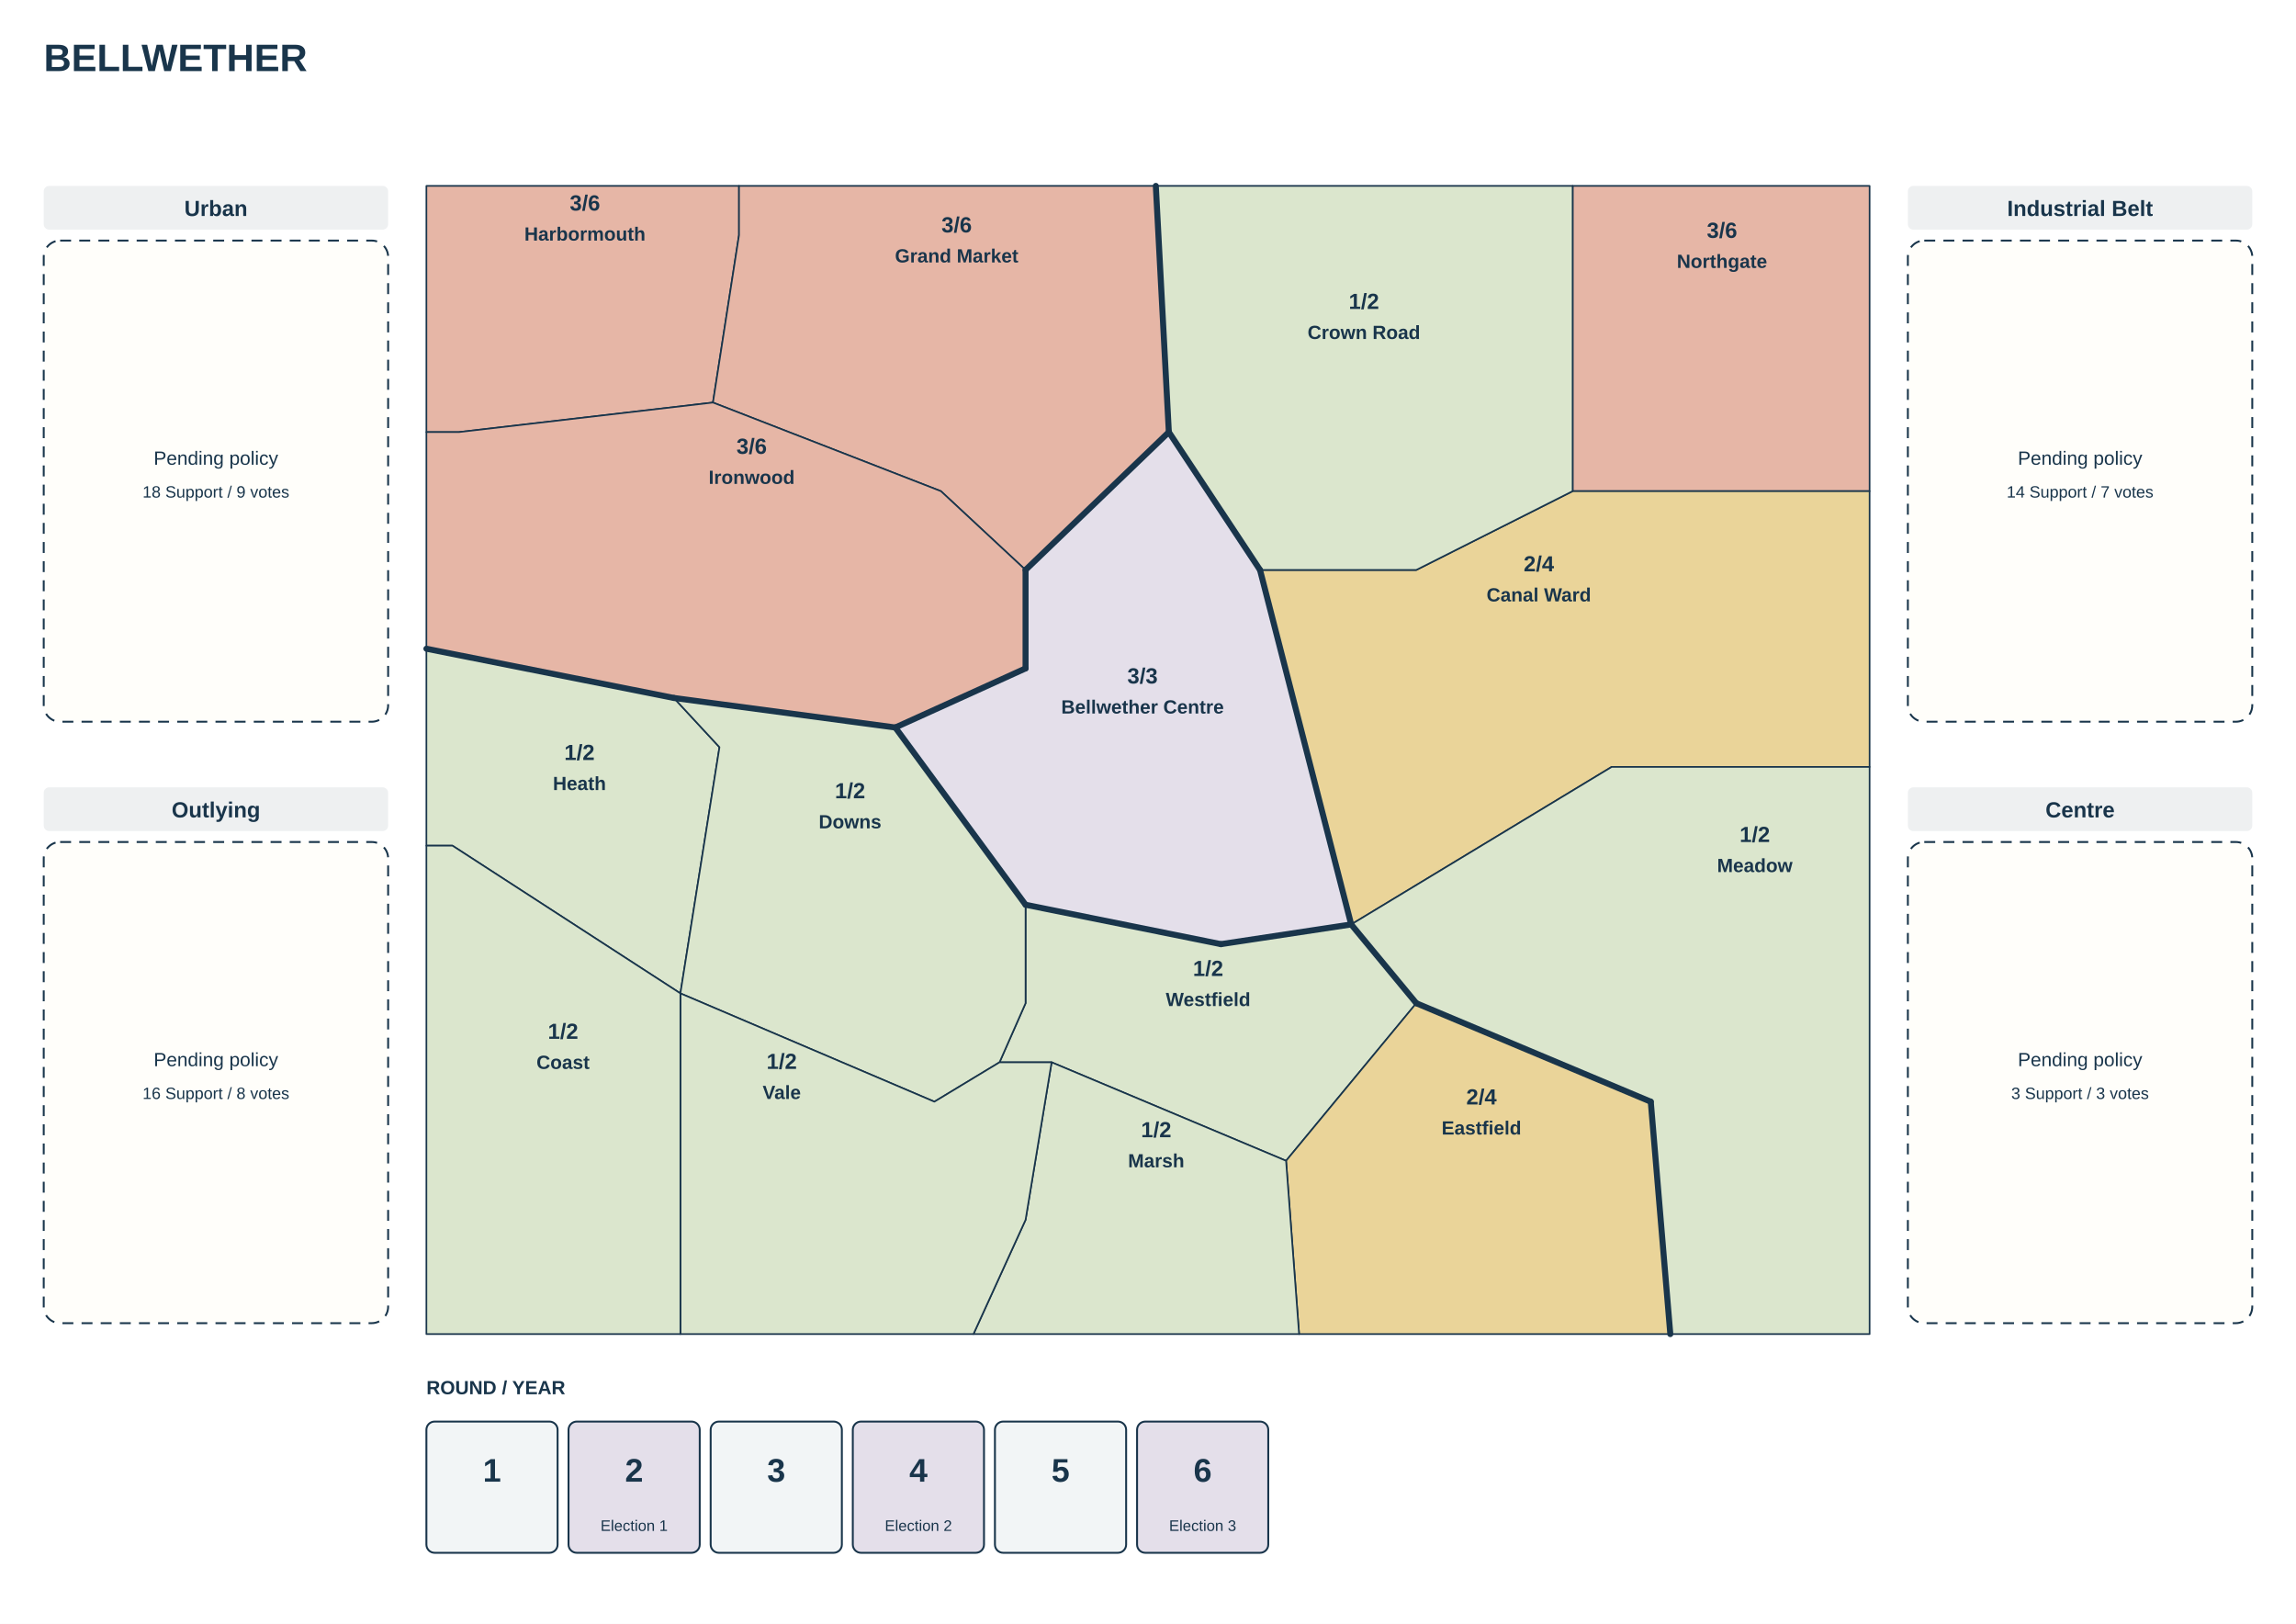
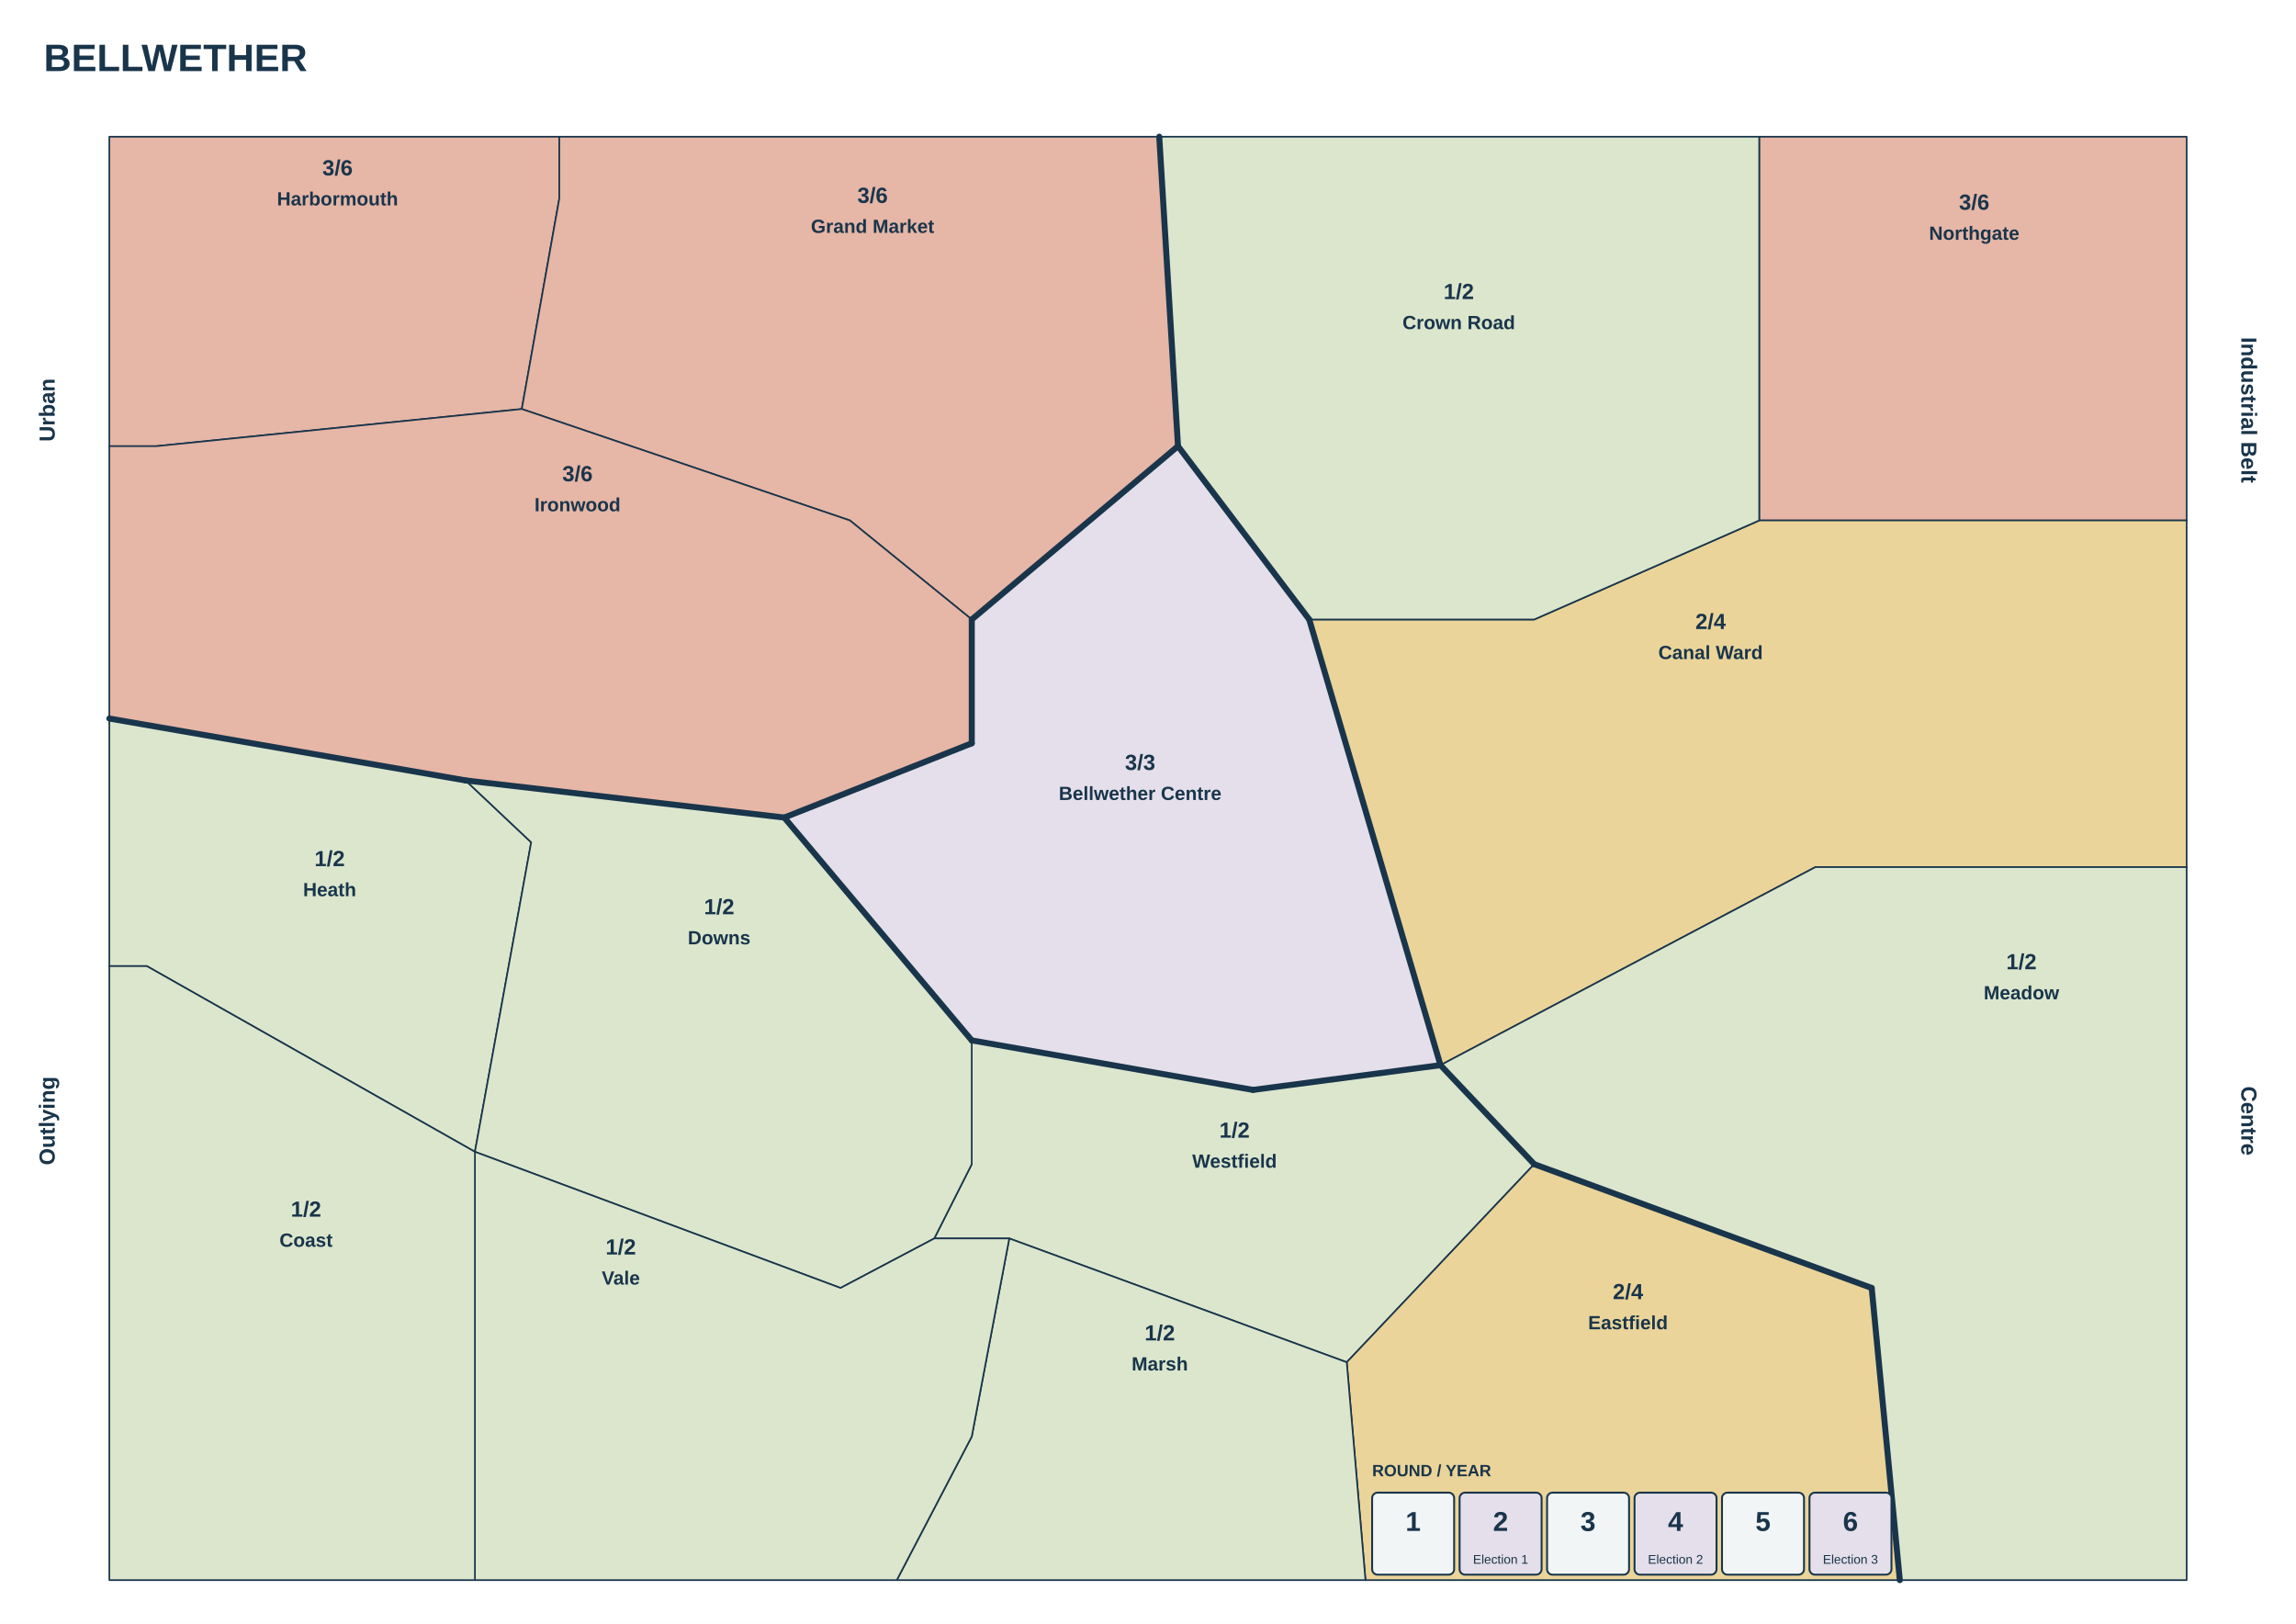
<svg xmlns="http://www.w3.org/2000/svg" width="420mm" height="297mm" viewBox="0 0 420 297" role="img" aria-labelledby="title desc">
  <style>text{font-family:Arial,sans-serif;fill:#19354b}</style>
  <rect width="420" height="297" fill="white" />
  <text x="8" y="13" font-size="7" text-anchor="start" font-weight="bold">BELLWETHER</text>
  <g data-district="A">
-     <polygon points="130.419,73.623 83.957,79.026 78,79.026 78,34 135.184,34 135.184,43.005" fill="#e6b6a6" stroke="#19354b" stroke-width=".3" stroke-linejoin="round" />
-     <text x="107" y="38.5" font-size="4" text-anchor="middle" font-weight="bold">3/6</text>
-     <text x="107" y="44" font-size="3.5" text-anchor="middle" font-weight="bold">Harbormouth</text>
+     <polygon points="95.451,74.811 28.574,81.604 20,81.604 20,25 102.31,25 102.31,36.321" fill="#e6b6a6" stroke="#19354b" stroke-width=".3" stroke-linejoin="round" />
+     <text x="61.742" y="32.071" font-size="4" text-anchor="middle" font-weight="bold">3/6</text>
+     <text x="61.742" y="37.571" font-size="3.5" text-anchor="middle" font-weight="bold">Harbormouth</text>
  </g>
  <g data-district="B">
-     <polygon points="130.419,73.623 135.184,43.005 135.184,34 211.43,34 213.812,79.026 187.603,104.24 172.116,89.832" fill="#e6b6a6" stroke="#19354b" stroke-width=".3" stroke-linejoin="round" />
-     <text x="175" y="42.5" font-size="4" text-anchor="middle" font-weight="bold">3/6</text>
-     <text x="175" y="48" font-size="3.5" text-anchor="middle" font-weight="bold">Grand Market</text>
+     <polygon points="95.451,74.811 102.31,36.321 102.31,25 212.058,25 215.487,81.604 177.762,113.302 155.469,95.189" fill="#e6b6a6" stroke="#19354b" stroke-width=".3" stroke-linejoin="round" />
+     <text x="159.621" y="37.1" font-size="4" text-anchor="middle" font-weight="bold">3/6</text>
+     <text x="159.621" y="42.6" font-size="3.5" text-anchor="middle" font-weight="bold">Grand Market</text>
  </g>
  <g data-district="C">
-     <polygon points="130.419,73.623 172.116,89.832 187.603,104.24 187.603,122.25 163.776,133.057 123.271,127.654 78,118.648 78,79.026 83.957,79.026" fill="#e6b6a6" stroke="#19354b" stroke-width=".3" stroke-linejoin="round" />
-     <text x="137.5" y="83" font-size="4" text-anchor="middle" font-weight="bold">3/6</text>
-     <text x="137.5" y="88.5" font-size="3.5" text-anchor="middle" font-weight="bold">Ironwood</text>
+     <polygon points="95.451,74.811 155.469,95.189 177.762,113.302 177.762,135.943 143.466,149.528 85.162,142.736 20,131.415 20,81.604 28.574,81.604" fill="#e6b6a6" stroke="#19354b" stroke-width=".3" stroke-linejoin="round" />
+     <text x="105.644" y="88.014" font-size="4" text-anchor="middle" font-weight="bold">3/6</text>
+     <text x="105.644" y="93.514" font-size="3.5" text-anchor="middle" font-weight="bold">Ironwood</text>
  </g>
  <g data-district="D">
-     <polygon points="287.675,34 342,34 342,89.832 287.675,89.832" fill="#e6b6a6" stroke="#19354b" stroke-width=".3" stroke-linejoin="round" />
-     <text x="315" y="43.5" font-size="4" text-anchor="middle" font-weight="bold">3/6</text>
-     <text x="315" y="49" font-size="3.5" text-anchor="middle" font-weight="bold">Northgate</text>
+     <polygon points="321.805,25 400,25 400,95.189 321.805,95.189" fill="#e6b6a6" stroke="#19354b" stroke-width=".3" stroke-linejoin="round" />
+     <text x="361.136" y="38.357" font-size="4" text-anchor="middle" font-weight="bold">3/6</text>
+     <text x="361.136" y="43.857" font-size="3.5" text-anchor="middle" font-weight="bold">Northgate</text>
  </g>
  <g data-district="E">
-     <polygon points="287.675,89.832 342,89.832 342,140.261 294.823,140.261 247.17,169.077 230.491,104.24 259.083,104.24" fill="#ead499" stroke="#19354b" stroke-width=".3" stroke-linejoin="round" />
-     <text x="281.5" y="104.5" font-size="4" text-anchor="middle" font-weight="bold">2/4</text>
-     <text x="281.5" y="110" font-size="3.5" text-anchor="middle" font-weight="bold">Canal Ward</text>
+     <polygon points="321.805,95.189 400,95.189 400,158.585 332.094,158.585 263.502,194.811 239.495,113.302 280.65,113.302" fill="#ead499" stroke="#19354b" stroke-width=".3" stroke-linejoin="round" />
+     <text x="312.917" y="115.043" font-size="4" text-anchor="middle" font-weight="bold">2/4</text>
+     <text x="312.917" y="120.543" font-size="3.5" text-anchor="middle" font-weight="bold">Canal Ward</text>
  </g>
  <g data-district="F">
-     <polygon points="211.43,34 287.675,34 287.675,89.832 259.083,104.24 230.491,104.24 213.812,79.026" fill="#dbe6cd" stroke="#19354b" stroke-width=".3" stroke-linejoin="round" />
-     <text x="249.5" y="56.5" font-size="4" text-anchor="middle" font-weight="bold">1/2</text>
-     <text x="249.5" y="62" font-size="3.5" text-anchor="middle" font-weight="bold">Crown Road</text>
+     <polygon points="212.058,25 321.805,25 321.805,95.189 280.65,113.302 239.495,113.302 215.487,81.604" fill="#dbe6cd" stroke="#19354b" stroke-width=".3" stroke-linejoin="round" />
+     <text x="266.856" y="54.7" font-size="4" text-anchor="middle" font-weight="bold">1/2</text>
+     <text x="266.856" y="60.2" font-size="3.5" text-anchor="middle" font-weight="bold">Crown Road</text>
  </g>
  <g data-district="H">
-     <polygon points="294.823,140.261 342,140.261 342,244 305.545,244 301.971,201.496 259.083,183.485 247.17,169.077" fill="#dbe6cd" stroke="#19354b" stroke-width=".3" stroke-linejoin="round" />
-     <text x="321" y="154" font-size="4" text-anchor="middle" font-weight="bold">1/2</text>
-     <text x="321" y="159.5" font-size="3.5" text-anchor="middle" font-weight="bold">Meadow</text>
+     <polygon points="332.094,158.585 400,158.585 400,289 347.527,289 342.383,235.566 280.65,212.925 263.502,194.811" fill="#dbe6cd" stroke="#19354b" stroke-width=".3" stroke-linejoin="round" />
+     <text x="369.773" y="177.271" font-size="4" text-anchor="middle" font-weight="bold">1/2</text>
+     <text x="369.773" y="182.771" font-size="3.5" text-anchor="middle" font-weight="bold">Meadow</text>
  </g>
  <g data-district="I">
-     <polygon points="223.343,172.679 247.17,169.077 259.083,183.485 235.256,212.302 192.368,194.292 182.838,194.292 187.603,183.485 187.603,165.475" fill="#dbe6cd" stroke="#19354b" stroke-width=".3" stroke-linejoin="round" />
-     <text x="221" y="178.5" font-size="4" text-anchor="middle" font-weight="bold">1/2</text>
-     <text x="221" y="184" font-size="3.5" text-anchor="middle" font-weight="bold">Westfield</text>
+     <polygon points="229.206,199.34 263.502,194.811 280.65,212.925 246.354,249.151 184.621,226.509 170.903,226.509 177.762,212.925 177.762,190.283" fill="#dbe6cd" stroke="#19354b" stroke-width=".3" stroke-linejoin="round" />
+     <text x="225.833" y="208.071" font-size="4" text-anchor="middle" font-weight="bold">1/2</text>
+     <text x="225.833" y="213.571" font-size="3.5" text-anchor="middle" font-weight="bold">Westfield</text>
  </g>
  <g data-district="J">
-     <polygon points="259.083,183.485 301.971,201.496 305.545,244 237.639,244 235.256,212.302" fill="#ead499" stroke="#19354b" stroke-width=".3" stroke-linejoin="round" />
-     <text x="271" y="202" font-size="4" text-anchor="middle" font-weight="bold">2/4</text>
-     <text x="271" y="207.5" font-size="3.5" text-anchor="middle" font-weight="bold">Eastfield</text>
+     <polygon points="280.65,212.925 342.383,235.566 347.527,289 249.783,289 246.354,249.151" fill="#ead499" stroke="#19354b" stroke-width=".3" stroke-linejoin="round" />
+     <text x="297.803" y="237.614" font-size="4" text-anchor="middle" font-weight="bold">2/4</text>
+     <text x="297.803" y="243.114" font-size="3.5" text-anchor="middle" font-weight="bold">Eastfield</text>
  </g>
  <g data-district="K">
-     <polygon points="235.256,212.302 237.639,244 178.072,244 187.603,223.108 192.368,194.292" fill="#dbe6cd" stroke="#19354b" stroke-width=".3" stroke-linejoin="round" />
-     <text x="211.5" y="208" font-size="4" text-anchor="middle" font-weight="bold">1/2</text>
-     <text x="211.5" y="213.5" font-size="3.5" text-anchor="middle" font-weight="bold">Marsh</text>
+     <polygon points="246.354,249.151 249.783,289 164.043,289 177.762,262.736 184.621,226.509" fill="#dbe6cd" stroke="#19354b" stroke-width=".3" stroke-linejoin="round" />
+     <text x="212.159" y="245.157" font-size="4" text-anchor="middle" font-weight="bold">1/2</text>
+     <text x="212.159" y="250.657" font-size="3.5" text-anchor="middle" font-weight="bold">Marsh</text>
  </g>
  <g data-district="L">
-     <polygon points="78,118.648 123.271,127.654 131.61,136.659 124.462,181.684 82.765,154.669 78,154.669" fill="#dbe6cd" stroke="#19354b" stroke-width=".3" stroke-linejoin="round" />
-     <text x="106" y="139" font-size="4" text-anchor="middle" font-weight="bold">1/2</text>
-     <text x="106" y="144.5" font-size="3.5" text-anchor="middle" font-weight="bold">Heath</text>
+     <polygon points="20,131.415 85.162,142.736 97.166,154.057 86.877,210.66 26.859,176.698 20,176.698" fill="#dbe6cd" stroke="#19354b" stroke-width=".3" stroke-linejoin="round" />
+     <text x="60.303" y="158.414" font-size="4" text-anchor="middle" font-weight="bold">1/2</text>
+     <text x="60.303" y="163.914" font-size="3.5" text-anchor="middle" font-weight="bold">Heath</text>
  </g>
  <g data-district="M">
-     <polygon points="163.776,133.057 187.603,165.475 187.603,183.485 182.838,194.292 170.924,201.496 124.462,181.684 131.61,136.659 123.271,127.654" fill="#dbe6cd" stroke="#19354b" stroke-width=".3" stroke-linejoin="round" />
-     <text x="155.5" y="146" font-size="4" text-anchor="middle" font-weight="bold">1/2</text>
-     <text x="155.5" y="151.5" font-size="3.5" text-anchor="middle" font-weight="bold">Downs</text>
+     <polygon points="143.466,149.528 177.762,190.283 177.762,212.925 170.903,226.509 153.755,235.566 86.877,210.66 97.166,154.057 85.162,142.736" fill="#dbe6cd" stroke="#19354b" stroke-width=".3" stroke-linejoin="round" />
+     <text x="131.553" y="167.214" font-size="4" text-anchor="middle" font-weight="bold">1/2</text>
+     <text x="131.553" y="172.714" font-size="3.5" text-anchor="middle" font-weight="bold">Downs</text>
  </g>
  <g data-district="N">
-     <polygon points="124.462,181.684 170.924,201.496 182.838,194.292 192.368,194.292 187.603,223.108 178.072,244 124.462,244 124.462,235.715" fill="#dbe6cd" stroke="#19354b" stroke-width=".3" stroke-linejoin="round" />
-     <text x="143" y="195.5" font-size="4" text-anchor="middle" font-weight="bold">1/2</text>
-     <text x="143" y="201" font-size="3.5" text-anchor="middle" font-weight="bold">Vale</text>
+     <polygon points="86.877,210.66 153.755,235.566 170.903,226.509 184.621,226.509 177.762,262.736 164.043,289 86.877,289 86.877,278.585" fill="#dbe6cd" stroke="#19354b" stroke-width=".3" stroke-linejoin="round" />
+     <text x="113.561" y="229.443" font-size="4" text-anchor="middle" font-weight="bold">1/2</text>
+     <text x="113.561" y="234.943" font-size="3.5" text-anchor="middle" font-weight="bold">Vale</text>
  </g>
  <g data-district="O">
-     <polygon points="124.462,181.684 124.462,235.715 124.462,244 78,244 78,154.669 82.765,154.669" fill="#dbe6cd" stroke="#19354b" stroke-width=".3" stroke-linejoin="round" />
-     <text x="103" y="190" font-size="4" text-anchor="middle" font-weight="bold">1/2</text>
-     <text x="103" y="195.5" font-size="3.5" text-anchor="middle" font-weight="bold">Coast</text>
+     <polygon points="86.877,210.66 86.877,278.585 86.877,289 20,289 20,176.698 26.859,176.698" fill="#dbe6cd" stroke="#19354b" stroke-width=".3" stroke-linejoin="round" />
+     <text x="55.985" y="222.529" font-size="4" text-anchor="middle" font-weight="bold">1/2</text>
+     <text x="55.985" y="228.029" font-size="3.5" text-anchor="middle" font-weight="bold">Coast</text>
  </g>
  <g data-district="X">
-     <polygon points="187.603,104.24 213.812,79.026 230.491,104.24 247.17,169.077 223.343,172.679 187.603,165.475 163.776,133.057 187.603,122.25" fill="#e4dfea" stroke="#19354b" stroke-width=".3" stroke-linejoin="round" />
-     <text x="209" y="125" font-size="4" text-anchor="middle" font-weight="bold">3/3</text>
-     <text x="209" y="130.5" font-size="3.5" text-anchor="middle" font-weight="bold">Bellwether Centre</text>
+     <polygon points="177.762,113.302 215.487,81.604 239.495,113.302 263.502,194.811 229.206,199.34 177.762,190.283 143.466,149.528 177.762,135.943" fill="#e4dfea" stroke="#19354b" stroke-width=".3" stroke-linejoin="round" />
+     <text x="208.561" y="140.814" font-size="4" text-anchor="middle" font-weight="bold">3/3</text>
+     <text x="208.561" y="146.314" font-size="3.5" text-anchor="middle" font-weight="bold">Bellwether Centre</text>
  </g>
-   <path class="region-border" d="M211.43,34 L213.812,79.026" fill="none" stroke="#19354b" stroke-width="1.1" stroke-linecap="round" />
-   <path class="region-border" d="M187.603,104.24 L213.812,79.026" fill="none" stroke="#19354b" stroke-width="1.1" stroke-linecap="round" />
-   <path class="region-border" d="M78,118.648 L123.271,127.654" fill="none" stroke="#19354b" stroke-width="1.1" stroke-linecap="round" />
-   <path class="region-border" d="M123.271,127.654 L163.776,133.057" fill="none" stroke="#19354b" stroke-width="1.1" stroke-linecap="round" />
-   <path class="region-border" d="M163.776,133.057 L187.603,122.25" fill="none" stroke="#19354b" stroke-width="1.1" stroke-linecap="round" />
-   <path class="region-border" d="M187.603,104.24 L187.603,122.25" fill="none" stroke="#19354b" stroke-width="1.1" stroke-linecap="round" />
-   <path class="region-border" d="M230.491,104.24 L247.17,169.077" fill="none" stroke="#19354b" stroke-width="1.1" stroke-linecap="round" />
-   <path class="region-border" d="M213.812,79.026 L230.491,104.24" fill="none" stroke="#19354b" stroke-width="1.1" stroke-linecap="round" />
-   <path class="region-border" d="M247.17,169.077 L259.083,183.485" fill="none" stroke="#19354b" stroke-width="1.1" stroke-linecap="round" />
-   <path class="region-border" d="M259.083,183.485 L301.971,201.496" fill="none" stroke="#19354b" stroke-width="1.1" stroke-linecap="round" />
-   <path class="region-border" d="M301.971,201.496 L305.545,244" fill="none" stroke="#19354b" stroke-width="1.1" stroke-linecap="round" />
-   <path class="region-border" d="M187.603,165.475 L223.343,172.679" fill="none" stroke="#19354b" stroke-width="1.1" stroke-linecap="round" />
-   <path class="region-border" d="M223.343,172.679 L247.17,169.077" fill="none" stroke="#19354b" stroke-width="1.1" stroke-linecap="round" />
-   <path class="region-border" d="M163.776,133.057 L187.603,165.475" fill="none" stroke="#19354b" stroke-width="1.1" stroke-linecap="round" />
-   <g data-policy-region="Urban">
-     <rect x="8" y="34" width="63" height="8" rx="1" fill="#eef0f1" />
-     <text x="39.5" y="39.5" font-size="4" text-anchor="middle" font-weight="bold">Urban</text>
-     <rect class="policy-well" x="8" y="44" width="63" height="88" rx="3" fill="#fffefa" stroke="#19354b" stroke-width=".35" stroke-dasharray="2 1.5" />
-     <text x="39.5" y="85" font-size="3.5" text-anchor="middle" font-weight="normal">Pending policy</text>
-     <text x="39.5" y="91" font-size="3" text-anchor="middle" font-weight="normal">18 Support / 9 votes</text>
+   <path class="region-border" d="M212.058,25 L215.487,81.604" fill="none" stroke="#19354b" stroke-width="1.1" stroke-linecap="round" />
+   <path class="region-border" d="M177.762,113.302 L215.487,81.604" fill="none" stroke="#19354b" stroke-width="1.1" stroke-linecap="round" />
+   <path class="region-border" d="M20,131.415 L85.162,142.736" fill="none" stroke="#19354b" stroke-width="1.1" stroke-linecap="round" />
+   <path class="region-border" d="M85.162,142.736 L143.466,149.528" fill="none" stroke="#19354b" stroke-width="1.1" stroke-linecap="round" />
+   <path class="region-border" d="M143.466,149.528 L177.762,135.943" fill="none" stroke="#19354b" stroke-width="1.1" stroke-linecap="round" />
+   <path class="region-border" d="M177.762,113.302 L177.762,135.943" fill="none" stroke="#19354b" stroke-width="1.1" stroke-linecap="round" />
+   <path class="region-border" d="M239.495,113.302 L263.502,194.811" fill="none" stroke="#19354b" stroke-width="1.1" stroke-linecap="round" />
+   <path class="region-border" d="M215.487,81.604 L239.495,113.302" fill="none" stroke="#19354b" stroke-width="1.1" stroke-linecap="round" />
+   <path class="region-border" d="M263.502,194.811 L280.65,212.925" fill="none" stroke="#19354b" stroke-width="1.1" stroke-linecap="round" />
+   <path class="region-border" d="M280.65,212.925 L342.383,235.566" fill="none" stroke="#19354b" stroke-width="1.1" stroke-linecap="round" />
+   <path class="region-border" d="M342.383,235.566 L347.527,289" fill="none" stroke="#19354b" stroke-width="1.1" stroke-linecap="round" />
+   <path class="region-border" d="M177.762,190.283 L229.206,199.34" fill="none" stroke="#19354b" stroke-width="1.1" stroke-linecap="round" />
+   <path class="region-border" d="M229.206,199.34 L263.502,194.811" fill="none" stroke="#19354b" stroke-width="1.1" stroke-linecap="round" />
+   <path class="region-border" d="M143.466,149.528 L177.762,190.283" fill="none" stroke="#19354b" stroke-width="1.1" stroke-linecap="round" />
+   <g data-policy-region="Urban" transform="rotate(-90 10 75)">
+     <text x="10" y="75" font-size="4" text-anchor="middle" font-weight="bold">Urban</text>
  </g>
-   <g data-policy-region="Outlying">
-     <rect x="8" y="144" width="63" height="8" rx="1" fill="#eef0f1" />
-     <text x="39.5" y="149.5" font-size="4" text-anchor="middle" font-weight="bold">Outlying</text>
-     <rect class="policy-well" x="8" y="154" width="63" height="88" rx="3" fill="#fffefa" stroke="#19354b" stroke-width=".35" stroke-dasharray="2 1.5" />
-     <text x="39.5" y="195" font-size="3.5" text-anchor="middle" font-weight="normal">Pending policy</text>
-     <text x="39.5" y="201" font-size="3" text-anchor="middle" font-weight="normal">16 Support / 8 votes</text>
+   <g data-policy-region="Outlying" transform="rotate(-90 10 205)">
+     <text x="10" y="205" font-size="4" text-anchor="middle" font-weight="bold">Outlying</text>
  </g>
-   <g data-policy-region="Industrial Belt">
-     <rect x="349" y="34" width="63" height="8" rx="1" fill="#eef0f1" />
-     <text x="380.5" y="39.5" font-size="4" text-anchor="middle" font-weight="bold">Industrial Belt</text>
-     <rect class="policy-well" x="349" y="44" width="63" height="88" rx="3" fill="#fffefa" stroke="#19354b" stroke-width=".35" stroke-dasharray="2 1.5" />
-     <text x="380.5" y="85" font-size="3.5" text-anchor="middle" font-weight="normal">Pending policy</text>
-     <text x="380.5" y="91" font-size="3" text-anchor="middle" font-weight="normal">14 Support / 7 votes</text>
+   <g data-policy-region="Industrial Belt" transform="rotate(90 410 75)">
+     <text x="410" y="75" font-size="4" text-anchor="middle" font-weight="bold">Industrial Belt</text>
  </g>
-   <g data-policy-region="Centre">
-     <rect x="349" y="144" width="63" height="8" rx="1" fill="#eef0f1" />
-     <text x="380.5" y="149.5" font-size="4" text-anchor="middle" font-weight="bold">Centre</text>
-     <rect class="policy-well" x="349" y="154" width="63" height="88" rx="3" fill="#fffefa" stroke="#19354b" stroke-width=".35" stroke-dasharray="2 1.5" />
-     <text x="380.5" y="195" font-size="3.5" text-anchor="middle" font-weight="normal">Pending policy</text>
-     <text x="380.5" y="201" font-size="3" text-anchor="middle" font-weight="normal">3 Support / 3 votes</text>
+   <g data-policy-region="Centre" transform="rotate(90 410 205)">
+     <text x="410" y="205" font-size="4" text-anchor="middle" font-weight="bold">Centre</text>
  </g>
-   <text x="78" y="255" font-size="3.5" text-anchor="start" font-weight="bold">ROUND / YEAR</text>
-   <rect class="year-well" x="78" y="260" width="24" height="24" rx="1.5" fill="#f2f5f6" stroke="#19354b" stroke-width=".35" />
-   <text x="90" y="271" font-size="6" text-anchor="middle" font-weight="bold">1</text>
-   <rect class="year-well" x="104" y="260" width="24" height="24" rx="1.5" fill="#e4dfea" stroke="#19354b" stroke-width=".35" />
-   <text x="116" y="271" font-size="6" text-anchor="middle" font-weight="bold">2</text>
-   <text x="116" y="280" font-size="2.8" text-anchor="middle" font-weight="normal">Election 1</text>
-   <rect class="year-well" x="130" y="260" width="24" height="24" rx="1.5" fill="#f2f5f6" stroke="#19354b" stroke-width=".35" />
-   <text x="142" y="271" font-size="6" text-anchor="middle" font-weight="bold">3</text>
-   <rect class="year-well" x="156" y="260" width="24" height="24" rx="1.5" fill="#e4dfea" stroke="#19354b" stroke-width=".35" />
-   <text x="168" y="271" font-size="6" text-anchor="middle" font-weight="bold">4</text>
-   <text x="168" y="280" font-size="2.8" text-anchor="middle" font-weight="normal">Election 2</text>
-   <rect class="year-well" x="182" y="260" width="24" height="24" rx="1.5" fill="#f2f5f6" stroke="#19354b" stroke-width=".35" />
-   <text x="194" y="271" font-size="6" text-anchor="middle" font-weight="bold">5</text>
-   <rect class="year-well" x="208" y="260" width="24" height="24" rx="1.5" fill="#e4dfea" stroke="#19354b" stroke-width=".35" />
-   <text x="220" y="271" font-size="6" text-anchor="middle" font-weight="bold">6</text>
-   <text x="220" y="280" font-size="2.8" text-anchor="middle" font-weight="normal">Election 3</text>
+   <text x="251" y="270" font-size="3" text-anchor="start" font-weight="bold">ROUND / YEAR</text>
+   <rect class="year-well" x="251" y="273" width="15" height="15" rx="1" fill="#f2f5f6" stroke="#19354b" stroke-width=".35" />
+   <text x="258.5" y="280" font-size="5" text-anchor="middle" font-weight="bold">1</text>
+   <rect class="year-well" x="267" y="273" width="15" height="15" rx="1" fill="#e4dfea" stroke="#19354b" stroke-width=".35" />
+   <text x="274.5" y="280" font-size="5" text-anchor="middle" font-weight="bold">2</text>
+   <text x="274.5" y="286" font-size="2.3" text-anchor="middle" font-weight="normal">Election 1</text>
+   <rect class="year-well" x="283" y="273" width="15" height="15" rx="1" fill="#f2f5f6" stroke="#19354b" stroke-width=".35" />
+   <text x="290.5" y="280" font-size="5" text-anchor="middle" font-weight="bold">3</text>
+   <rect class="year-well" x="299" y="273" width="15" height="15" rx="1" fill="#e4dfea" stroke="#19354b" stroke-width=".35" />
+   <text x="306.5" y="280" font-size="5" text-anchor="middle" font-weight="bold">4</text>
+   <text x="306.5" y="286" font-size="2.3" text-anchor="middle" font-weight="normal">Election 2</text>
+   <rect class="year-well" x="315" y="273" width="15" height="15" rx="1" fill="#f2f5f6" stroke="#19354b" stroke-width=".35" />
+   <text x="322.5" y="280" font-size="5" text-anchor="middle" font-weight="bold">5</text>
+   <rect class="year-well" x="331" y="273" width="15" height="15" rx="1" fill="#e4dfea" stroke="#19354b" stroke-width=".35" />
+   <text x="338.5" y="280" font-size="5" text-anchor="middle" font-weight="bold">6</text>
+   <text x="338.5" y="286" font-size="2.3" text-anchor="middle" font-weight="normal">Election 3</text>
</svg>
